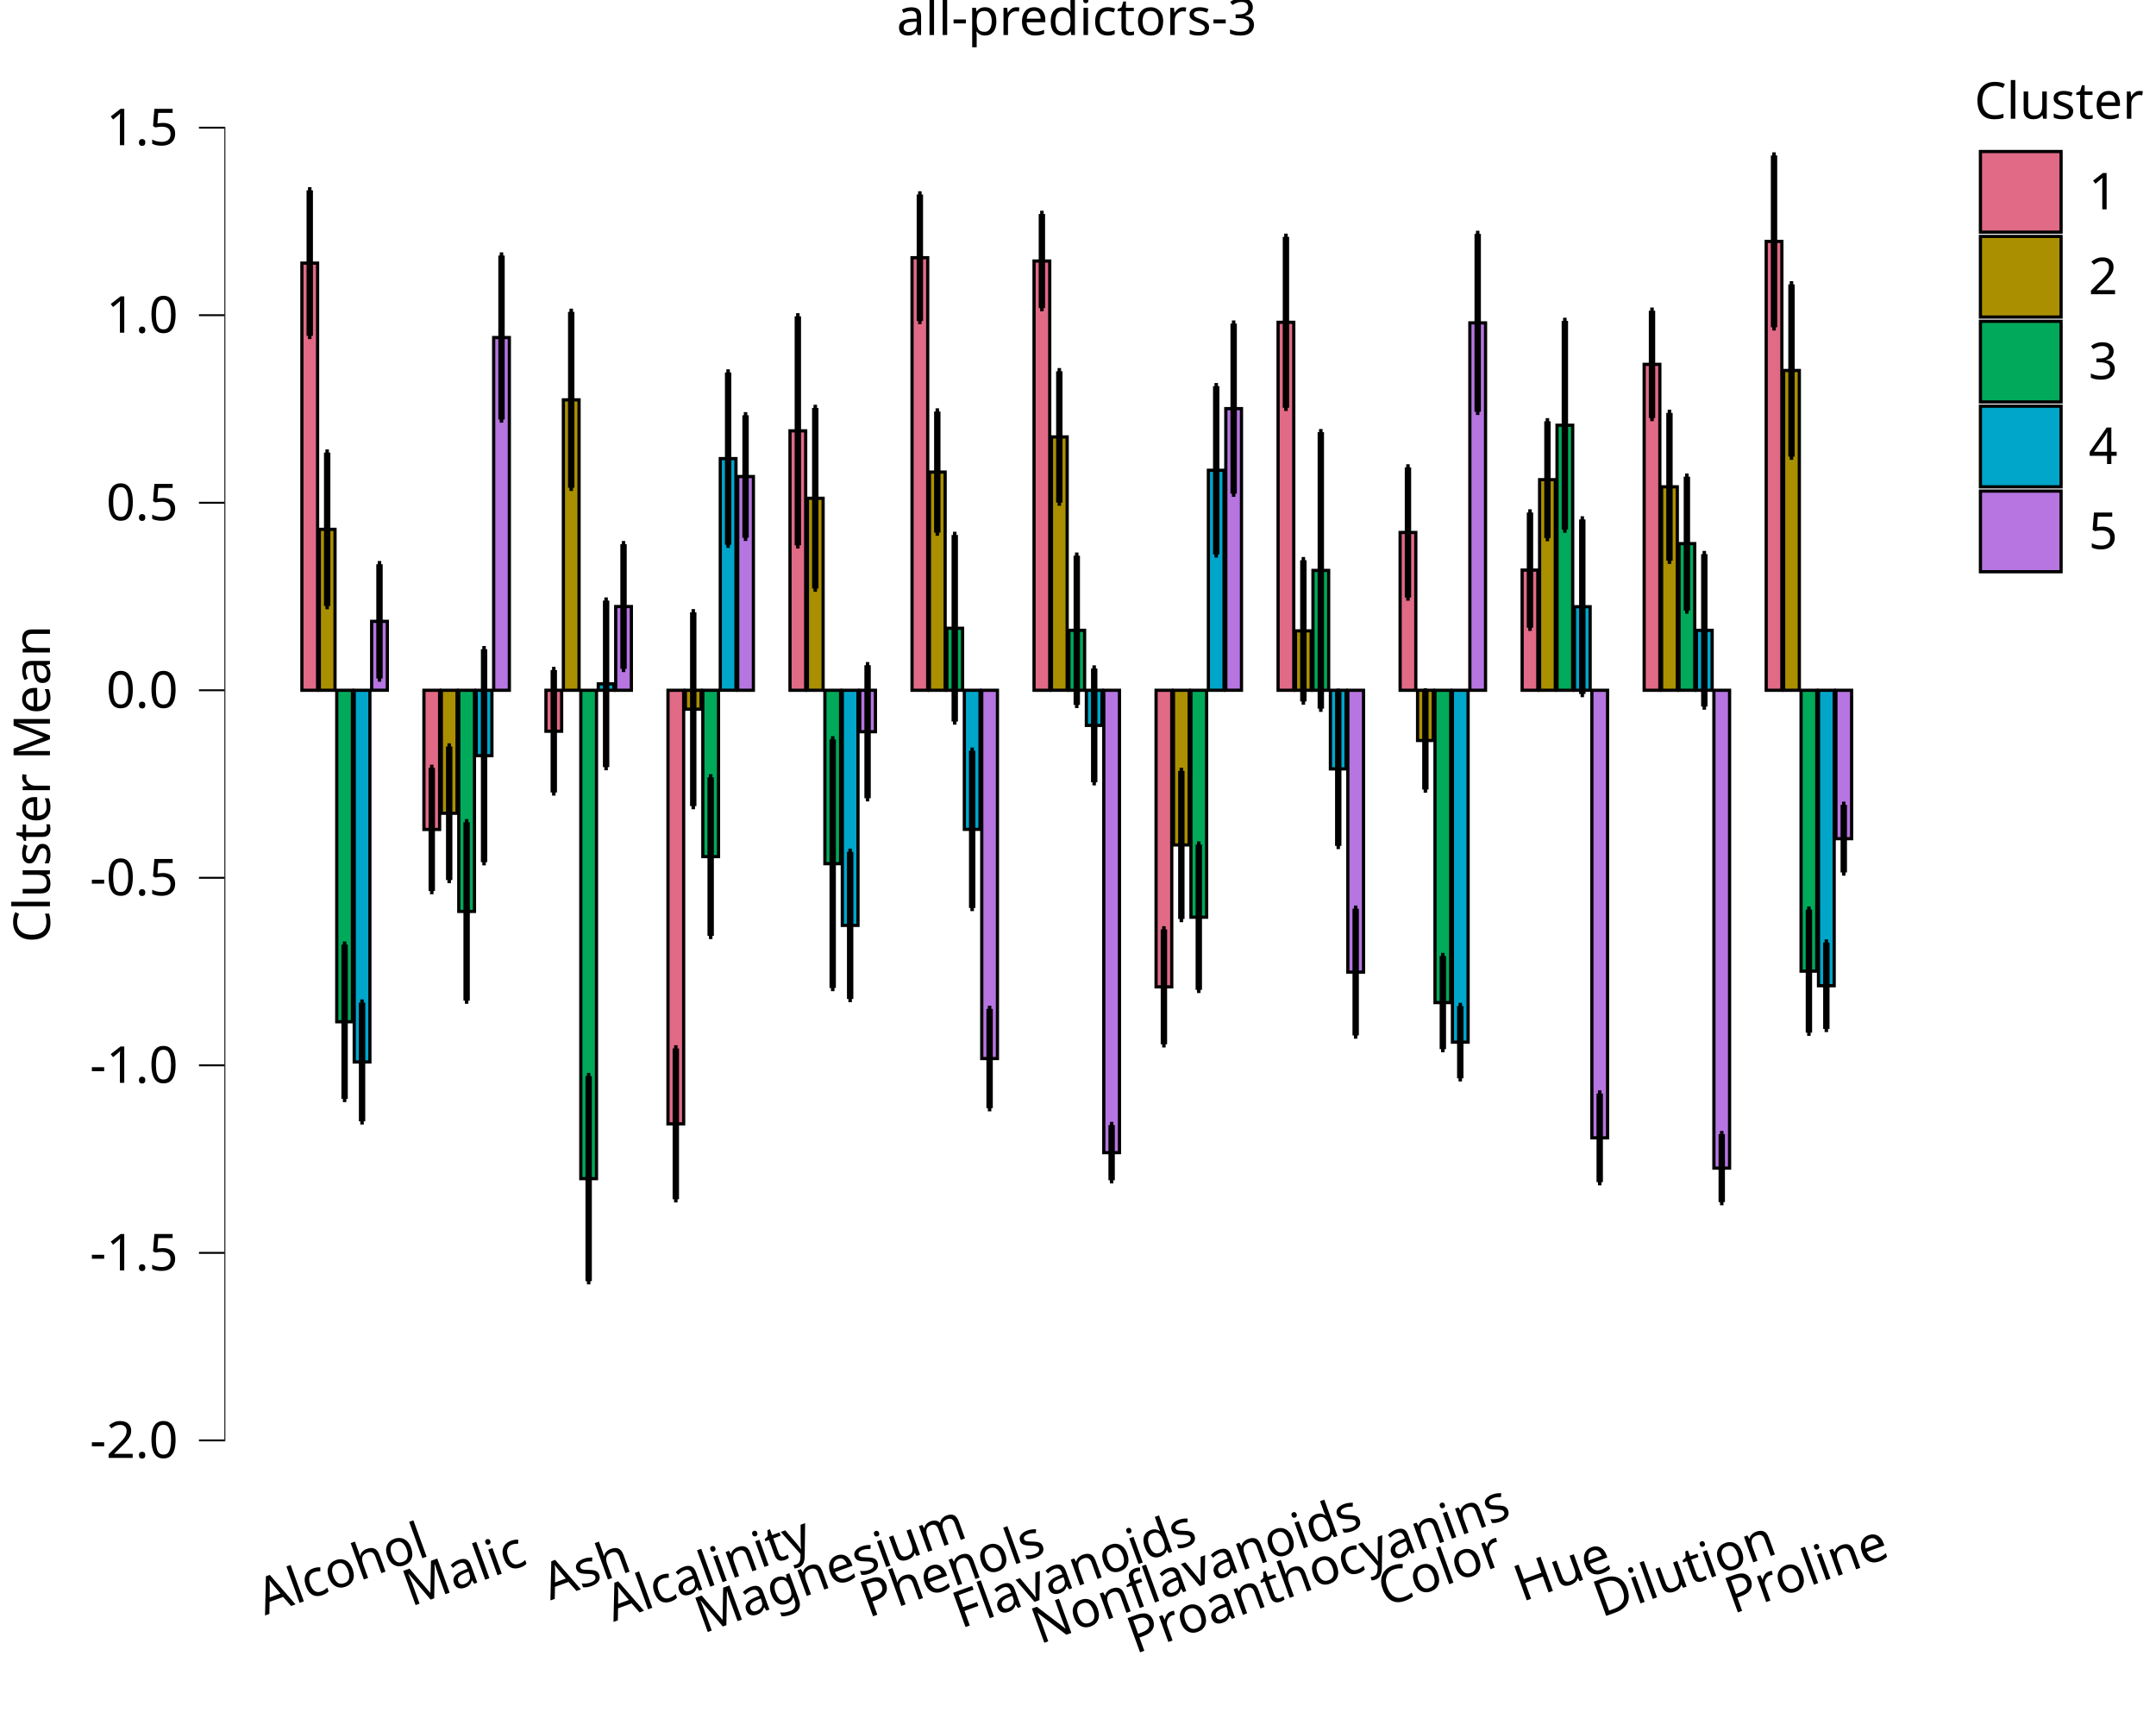
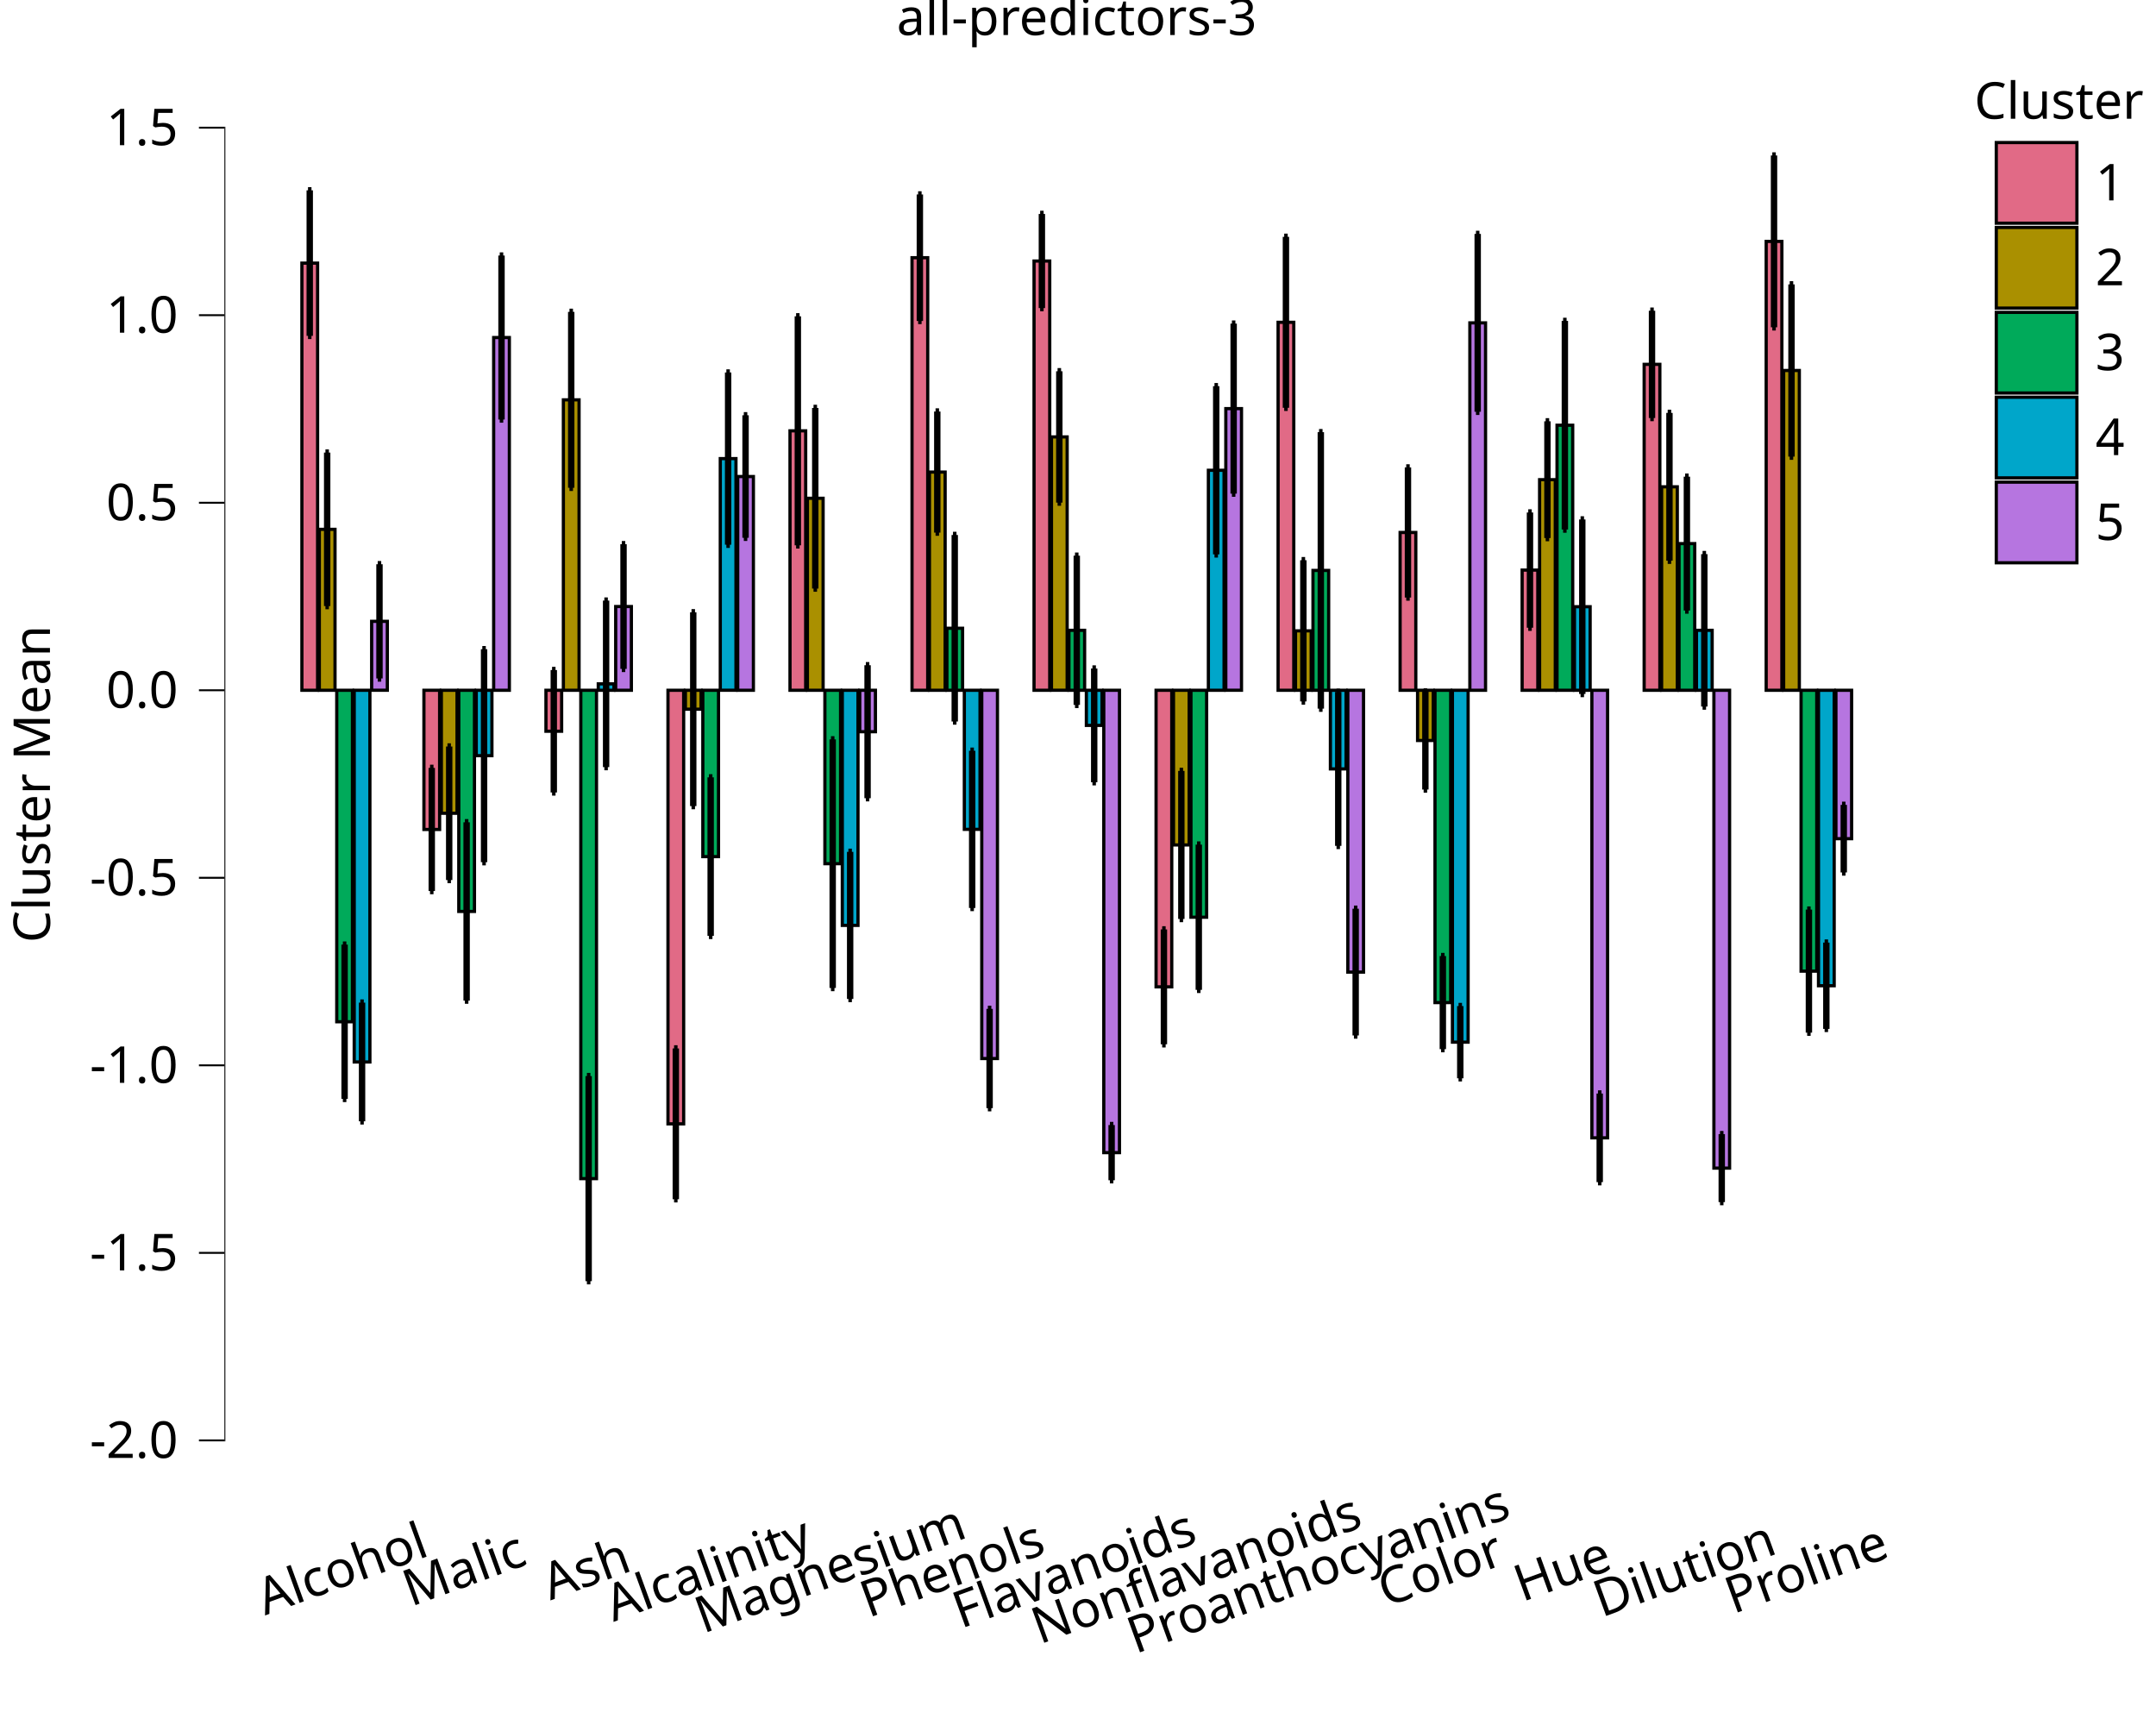
<svg xmlns="http://www.w3.org/2000/svg" class="svglite" data-engine-version="2.0" width="720.00pt" height="576.00pt" viewBox="0 0 720.00 576.00">
  <defs>
    <style type="text/css">
    .svglite line, .svglite polyline, .svglite polygon, .svglite path, .svglite rect, .svglite circle {
      fill: none;
      stroke: #000000;
      stroke-linecap: round;
      stroke-linejoin: round;
      stroke-miterlimit: 10.00;
    }
  </style>
  </defs>
  <rect width="100%" height="100%" style="stroke: none; fill: #FFFFFF;" />
  <defs>
    <clipPath id="cpMC4wMHw3MjAuMDB8MC4wMHw1NzYuMDA=">
      <rect x="0.00" y="0.00" width="720.00" height="576.00" />
    </clipPath>
  </defs>
  <g clip-path="url(#cpMC4wMHw3MjAuMDB8MC4wMHw1NzYuMDA=)">
-     <rect x="-0" y="0.00" width="720.00" height="576.00" style="stroke-width: 10.67; stroke: none;" />
+     <rect x="0.00" y="0.00" width="720.00" height="576.00" style="stroke-width: 10.67; stroke: none;" />
  </g>
  <defs>
    <clipPath id="cpNzQuOTR8NjQ0LjIzfDIwLjcxfDUwMi44OQ==">
      <rect x="74.94" y="20.71" width="569.28" height="482.18" />
    </clipPath>
  </defs>
  <g clip-path="url(#cpNzQuOTR8NjQ0LjIzfDIwLjcxfDUwMi44OQ==)">
    <rect x="74.94" y="20.71" width="569.28" height="482.18" style="stroke-width: 10.67; stroke: none;" />
    <rect x="100.82" y="87.86" width="5.24" height="142.63" style="stroke-width: 1.07; stroke-linecap: butt; stroke-linejoin: miter; fill: #E16A86;" />
    <rect x="106.64" y="176.75" width="5.24" height="53.74" style="stroke-width: 1.07; stroke-linecap: butt; stroke-linejoin: miter; fill: #AA9000;" />
    <rect x="112.46" y="230.49" width="5.24" height="110.69" style="stroke-width: 1.07; stroke-linecap: butt; stroke-linejoin: miter; fill: #00AA5A;" />
    <rect x="118.29" y="230.49" width="5.24" height="124.12" style="stroke-width: 1.07; stroke-linecap: butt; stroke-linejoin: miter; fill: #00A6CA;" />
    <rect x="124.11" y="207.47" width="5.24" height="23.01" style="stroke-width: 1.07; stroke-linecap: butt; stroke-linejoin: miter; fill: #B675E0;" />
    <rect x="141.57" y="230.49" width="5.24" height="46.48" style="stroke-width: 1.07; stroke-linecap: butt; stroke-linejoin: miter; fill: #E16A86;" />
    <rect x="147.39" y="230.49" width="5.24" height="41.07" style="stroke-width: 1.07; stroke-linecap: butt; stroke-linejoin: miter; fill: #AA9000;" />
    <rect x="153.21" y="230.49" width="5.24" height="73.85" style="stroke-width: 1.07; stroke-linecap: butt; stroke-linejoin: miter; fill: #00AA5A;" />
    <rect x="159.04" y="230.49" width="5.24" height="21.84" style="stroke-width: 1.07; stroke-linecap: butt; stroke-linejoin: miter; fill: #00A6CA;" />
    <rect x="164.86" y="112.71" width="5.24" height="117.78" style="stroke-width: 1.07; stroke-linecap: butt; stroke-linejoin: miter; fill: #B675E0;" />
    <rect x="182.32" y="230.49" width="5.24" height="13.68" style="stroke-width: 1.07; stroke-linecap: butt; stroke-linejoin: miter; fill: #E16A86;" />
    <rect x="188.14" y="133.51" width="5.24" height="96.98" style="stroke-width: 1.07; stroke-linecap: butt; stroke-linejoin: miter; fill: #AA9000;" />
    <rect x="193.96" y="230.49" width="5.24" height="163.07" style="stroke-width: 1.07; stroke-linecap: butt; stroke-linejoin: miter; fill: #00AA5A;" />
    <rect x="199.79" y="228.35" width="5.24" height="2.14" style="stroke-width: 1.07; stroke-linecap: butt; stroke-linejoin: miter; fill: #00A6CA;" />
    <rect x="205.61" y="202.53" width="5.24" height="27.96" style="stroke-width: 1.07; stroke-linecap: butt; stroke-linejoin: miter; fill: #B675E0;" />
    <rect x="223.07" y="230.49" width="5.24" height="144.78" style="stroke-width: 1.07; stroke-linecap: butt; stroke-linejoin: miter; fill: #E16A86;" />
    <rect x="228.89" y="230.49" width="5.24" height="6.32" style="stroke-width: 1.07; stroke-linecap: butt; stroke-linejoin: miter; fill: #AA9000;" />
    <rect x="234.71" y="230.49" width="5.24" height="55.55" style="stroke-width: 1.07; stroke-linecap: butt; stroke-linejoin: miter; fill: #00AA5A;" />
    <rect x="240.54" y="153.13" width="5.24" height="77.35" style="stroke-width: 1.07; stroke-linecap: butt; stroke-linejoin: miter; fill: #00A6CA;" />
    <rect x="246.36" y="159.12" width="5.24" height="71.37" style="stroke-width: 1.07; stroke-linecap: butt; stroke-linejoin: miter; fill: #B675E0;" />
    <rect x="263.82" y="143.86" width="5.24" height="86.63" style="stroke-width: 1.07; stroke-linecap: butt; stroke-linejoin: miter; fill: #E16A86;" />
    <rect x="269.64" y="166.38" width="5.24" height="64.11" style="stroke-width: 1.07; stroke-linecap: butt; stroke-linejoin: miter; fill: #AA9000;" />
    <rect x="275.47" y="230.49" width="5.24" height="57.91" style="stroke-width: 1.07; stroke-linecap: butt; stroke-linejoin: miter; fill: #00AA5A;" />
    <rect x="281.29" y="230.49" width="5.24" height="78.51" style="stroke-width: 1.07; stroke-linecap: butt; stroke-linejoin: miter; fill: #00A6CA;" />
    <rect x="287.11" y="230.49" width="5.24" height="13.84" style="stroke-width: 1.07; stroke-linecap: butt; stroke-linejoin: miter; fill: #B675E0;" />
    <rect x="304.57" y="86.05" width="5.24" height="144.44" style="stroke-width: 1.07; stroke-linecap: butt; stroke-linejoin: miter; fill: #E16A86;" />
    <rect x="310.39" y="157.63" width="5.24" height="72.86" style="stroke-width: 1.07; stroke-linecap: butt; stroke-linejoin: miter; fill: #AA9000;" />
    <rect x="316.22" y="209.78" width="5.24" height="20.71" style="stroke-width: 1.07; stroke-linecap: butt; stroke-linejoin: miter; fill: #00AA5A;" />
    <rect x="322.04" y="230.49" width="5.24" height="46.44" style="stroke-width: 1.07; stroke-linecap: butt; stroke-linejoin: miter; fill: #00A6CA;" />
    <rect x="327.86" y="230.49" width="5.24" height="122.97" style="stroke-width: 1.07; stroke-linecap: butt; stroke-linejoin: miter; fill: #B675E0;" />
    <rect x="345.32" y="87.16" width="5.24" height="143.33" style="stroke-width: 1.07; stroke-linecap: butt; stroke-linejoin: miter; fill: #E16A86;" />
    <rect x="351.14" y="145.89" width="5.24" height="84.59" style="stroke-width: 1.07; stroke-linecap: butt; stroke-linejoin: miter; fill: #AA9000;" />
    <rect x="356.97" y="210.47" width="5.24" height="20.02" style="stroke-width: 1.07; stroke-linecap: butt; stroke-linejoin: miter; fill: #00AA5A;" />
    <rect x="362.79" y="230.49" width="5.24" height="11.73" style="stroke-width: 1.07; stroke-linecap: butt; stroke-linejoin: miter; fill: #00A6CA;" />
    <rect x="368.61" y="230.49" width="5.24" height="154.39" style="stroke-width: 1.07; stroke-linecap: butt; stroke-linejoin: miter; fill: #B675E0;" />
    <rect x="386.07" y="230.49" width="5.24" height="99.03" style="stroke-width: 1.07; stroke-linecap: butt; stroke-linejoin: miter; fill: #E16A86;" />
    <rect x="391.89" y="230.49" width="5.24" height="51.65" style="stroke-width: 1.07; stroke-linecap: butt; stroke-linejoin: miter; fill: #AA9000;" />
    <rect x="397.72" y="230.49" width="5.24" height="75.78" style="stroke-width: 1.07; stroke-linecap: butt; stroke-linejoin: miter; fill: #00AA5A;" />
    <rect x="403.54" y="157.03" width="5.24" height="73.46" style="stroke-width: 1.07; stroke-linecap: butt; stroke-linejoin: miter; fill: #00A6CA;" />
    <rect x="409.36" y="136.44" width="5.24" height="94.04" style="stroke-width: 1.07; stroke-linecap: butt; stroke-linejoin: miter; fill: #B675E0;" />
    <rect x="426.82" y="107.62" width="5.24" height="122.87" style="stroke-width: 1.07; stroke-linecap: butt; stroke-linejoin: miter; fill: #E16A86;" />
    <rect x="432.64" y="210.65" width="5.24" height="19.84" style="stroke-width: 1.07; stroke-linecap: butt; stroke-linejoin: miter; fill: #AA9000;" />
    <rect x="438.47" y="190.47" width="5.24" height="40.02" style="stroke-width: 1.07; stroke-linecap: butt; stroke-linejoin: miter; fill: #00AA5A;" />
    <rect x="444.29" y="230.49" width="5.24" height="26.26" style="stroke-width: 1.07; stroke-linecap: butt; stroke-linejoin: miter; fill: #00A6CA;" />
    <rect x="450.11" y="230.49" width="5.24" height="94.11" style="stroke-width: 1.07; stroke-linecap: butt; stroke-linejoin: miter; fill: #B675E0;" />
    <rect x="467.57" y="177.80" width="5.24" height="52.69" style="stroke-width: 1.07; stroke-linecap: butt; stroke-linejoin: miter; fill: #E16A86;" />
    <rect x="473.40" y="230.49" width="5.24" height="16.77" style="stroke-width: 1.07; stroke-linecap: butt; stroke-linejoin: miter; fill: #AA9000;" />
    <rect x="479.22" y="230.49" width="5.24" height="104.29" style="stroke-width: 1.07; stroke-linecap: butt; stroke-linejoin: miter; fill: #00AA5A;" />
    <rect x="485.04" y="230.49" width="5.24" height="117.50" style="stroke-width: 1.07; stroke-linecap: butt; stroke-linejoin: miter; fill: #00A6CA;" />
    <rect x="490.86" y="107.81" width="5.24" height="122.68" style="stroke-width: 1.07; stroke-linecap: butt; stroke-linejoin: miter; fill: #B675E0;" />
    <rect x="508.32" y="190.36" width="5.24" height="40.13" style="stroke-width: 1.07; stroke-linecap: butt; stroke-linejoin: miter; fill: #E16A86;" />
    <rect x="514.15" y="160.17" width="5.24" height="70.32" style="stroke-width: 1.07; stroke-linecap: butt; stroke-linejoin: miter; fill: #AA9000;" />
    <rect x="519.97" y="141.99" width="5.24" height="88.50" style="stroke-width: 1.07; stroke-linecap: butt; stroke-linejoin: miter; fill: #00AA5A;" />
    <rect x="525.79" y="202.59" width="5.24" height="27.90" style="stroke-width: 1.07; stroke-linecap: butt; stroke-linejoin: miter; fill: #00A6CA;" />
    <rect x="531.61" y="230.49" width="5.24" height="149.45" style="stroke-width: 1.07; stroke-linecap: butt; stroke-linejoin: miter; fill: #B675E0;" />
    <rect x="549.07" y="121.66" width="5.24" height="108.83" style="stroke-width: 1.07; stroke-linecap: butt; stroke-linejoin: miter; fill: #E16A86;" />
    <rect x="554.90" y="162.55" width="5.24" height="67.94" style="stroke-width: 1.07; stroke-linecap: butt; stroke-linejoin: miter; fill: #AA9000;" />
    <rect x="560.72" y="181.52" width="5.24" height="48.97" style="stroke-width: 1.07; stroke-linecap: butt; stroke-linejoin: miter; fill: #00AA5A;" />
    <rect x="566.54" y="210.47" width="5.24" height="20.02" style="stroke-width: 1.07; stroke-linecap: butt; stroke-linejoin: miter; fill: #00A6CA;" />
    <rect x="572.36" y="230.49" width="5.24" height="159.56" style="stroke-width: 1.07; stroke-linecap: butt; stroke-linejoin: miter; fill: #B675E0;" />
    <rect x="589.82" y="80.61" width="5.24" height="149.88" style="stroke-width: 1.07; stroke-linecap: butt; stroke-linejoin: miter; fill: #E16A86;" />
    <rect x="595.65" y="123.71" width="5.24" height="106.78" style="stroke-width: 1.07; stroke-linecap: butt; stroke-linejoin: miter; fill: #AA9000;" />
    <rect x="601.47" y="230.49" width="5.24" height="93.79" style="stroke-width: 1.07; stroke-linecap: butt; stroke-linejoin: miter; fill: #00AA5A;" />
    <rect x="607.29" y="230.49" width="5.24" height="98.66" style="stroke-width: 1.07; stroke-linecap: butt; stroke-linejoin: miter; fill: #00A6CA;" />
    <rect x="613.11" y="230.49" width="5.24" height="49.56" style="stroke-width: 1.07; stroke-linecap: butt; stroke-linejoin: miter; fill: #B675E0;" />
    <polyline points="102.86,63.56 104.02,63.56 " style="stroke-width: 2.13; stroke-linecap: butt;" />
    <polyline points="103.44,63.56 103.44,112.15 " style="stroke-width: 2.13; stroke-linecap: butt;" />
    <polyline points="102.86,112.15 104.02,112.15 " style="stroke-width: 2.13; stroke-linecap: butt;" />
    <polyline points="108.68,151.13 109.84,151.13 " style="stroke-width: 2.13; stroke-linecap: butt;" />
    <polyline points="109.26,151.13 109.26,202.37 " style="stroke-width: 2.13; stroke-linecap: butt;" />
    <polyline points="108.68,202.37 109.84,202.37 " style="stroke-width: 2.13; stroke-linecap: butt;" />
    <polyline points="114.50,315.42 115.67,315.42 " style="stroke-width: 2.13; stroke-linecap: butt;" />
    <polyline points="115.08,315.42 115.08,366.94 " style="stroke-width: 2.13; stroke-linecap: butt;" />
    <polyline points="114.50,366.94 115.67,366.94 " style="stroke-width: 2.13; stroke-linecap: butt;" />
    <polyline points="120.32,334.79 121.49,334.79 " style="stroke-width: 2.13; stroke-linecap: butt;" />
    <polyline points="120.91,334.79 120.91,374.42 " style="stroke-width: 2.13; stroke-linecap: butt;" />
    <polyline points="120.32,374.42 121.49,374.42 " style="stroke-width: 2.13; stroke-linecap: butt;" />
    <polyline points="126.14,188.40 127.31,188.40 " style="stroke-width: 2.13; stroke-linecap: butt;" />
    <polyline points="126.73,188.40 126.73,226.55 " style="stroke-width: 2.13; stroke-linecap: butt;" />
    <polyline points="126.14,226.55 127.31,226.55 " style="stroke-width: 2.13; stroke-linecap: butt;" />
    <polyline points="143.61,256.41 144.77,256.41 " style="stroke-width: 2.13; stroke-linecap: butt;" />
    <polyline points="144.19,256.41 144.19,297.53 " style="stroke-width: 2.13; stroke-linecap: butt;" />
    <polyline points="143.61,297.53 144.77,297.53 " style="stroke-width: 2.13; stroke-linecap: butt;" />
    <polyline points="149.43,249.27 150.59,249.27 " style="stroke-width: 2.13; stroke-linecap: butt;" />
    <polyline points="150.01,249.27 150.01,293.85 " style="stroke-width: 2.13; stroke-linecap: butt;" />
    <polyline points="149.43,293.85 150.59,293.85 " style="stroke-width: 2.13; stroke-linecap: butt;" />
    <polyline points="155.25,274.57 156.42,274.57 " style="stroke-width: 2.13; stroke-linecap: butt;" />
    <polyline points="155.83,274.57 155.83,334.11 " style="stroke-width: 2.13; stroke-linecap: butt;" />
    <polyline points="155.25,334.11 156.42,334.11 " style="stroke-width: 2.13; stroke-linecap: butt;" />
    <polyline points="161.07,216.78 162.24,216.78 " style="stroke-width: 2.13; stroke-linecap: butt;" />
    <polyline points="161.66,216.78 161.66,287.89 " style="stroke-width: 2.13; stroke-linecap: butt;" />
    <polyline points="161.07,287.89 162.24,287.89 " style="stroke-width: 2.13; stroke-linecap: butt;" />
    <polyline points="166.89,85.33 168.06,85.33 " style="stroke-width: 2.13; stroke-linecap: butt;" />
    <polyline points="167.48,85.33 167.48,140.08 " style="stroke-width: 2.13; stroke-linecap: butt;" />
    <polyline points="166.89,140.08 168.06,140.08 " style="stroke-width: 2.13; stroke-linecap: butt;" />
    <polyline points="184.36,223.73 185.52,223.73 " style="stroke-width: 2.13; stroke-linecap: butt;" />
    <polyline points="184.94,223.73 184.94,264.61 " style="stroke-width: 2.13; stroke-linecap: butt;" />
    <polyline points="184.36,264.61 185.52,264.61 " style="stroke-width: 2.13; stroke-linecap: butt;" />
    <polyline points="190.18,104.14 191.35,104.14 " style="stroke-width: 2.13; stroke-linecap: butt;" />
    <polyline points="190.76,104.14 190.76,162.88 " style="stroke-width: 2.13; stroke-linecap: butt;" />
    <polyline points="190.18,162.88 191.35,162.88 " style="stroke-width: 2.13; stroke-linecap: butt;" />
    <polyline points="196.00,359.32 197.17,359.32 " style="stroke-width: 2.13; stroke-linecap: butt;" />
    <polyline points="196.58,359.32 196.58,427.80 " style="stroke-width: 2.13; stroke-linecap: butt;" />
    <polyline points="196.00,427.80 197.17,427.80 " style="stroke-width: 2.13; stroke-linecap: butt;" />
    <polyline points="201.82,200.55 202.99,200.55 " style="stroke-width: 2.13; stroke-linecap: butt;" />
    <polyline points="202.41,200.55 202.41,256.14 " style="stroke-width: 2.13; stroke-linecap: butt;" />
    <polyline points="201.82,256.14 202.99,256.14 " style="stroke-width: 2.13; stroke-linecap: butt;" />
    <polyline points="207.65,181.71 208.81,181.71 " style="stroke-width: 2.13; stroke-linecap: butt;" />
    <polyline points="208.23,181.71 208.23,223.35 " style="stroke-width: 2.13; stroke-linecap: butt;" />
    <polyline points="207.65,223.35 208.81,223.35 " style="stroke-width: 2.13; stroke-linecap: butt;" />
    <polyline points="225.11,350.09 226.27,350.09 " style="stroke-width: 2.13; stroke-linecap: butt;" />
    <polyline points="225.69,350.09 225.69,400.44 " style="stroke-width: 2.13; stroke-linecap: butt;" />
    <polyline points="225.11,400.44 226.27,400.44 " style="stroke-width: 2.13; stroke-linecap: butt;" />
    <polyline points="230.93,204.46 232.10,204.46 " style="stroke-width: 2.13; stroke-linecap: butt;" />
    <polyline points="231.51,204.46 231.51,269.16 " style="stroke-width: 2.13; stroke-linecap: butt;" />
    <polyline points="230.93,269.16 232.10,269.16 " style="stroke-width: 2.13; stroke-linecap: butt;" />
    <polyline points="236.75,259.57 237.92,259.57 " style="stroke-width: 2.13; stroke-linecap: butt;" />
    <polyline points="237.33,259.57 237.33,312.50 " style="stroke-width: 2.13; stroke-linecap: butt;" />
    <polyline points="236.75,312.50 237.92,312.50 " style="stroke-width: 2.13; stroke-linecap: butt;" />
    <polyline points="242.57,124.38 243.74,124.38 " style="stroke-width: 2.13; stroke-linecap: butt;" />
    <polyline points="243.16,124.38 243.16,181.89 " style="stroke-width: 2.13; stroke-linecap: butt;" />
    <polyline points="242.57,181.89 243.74,181.89 " style="stroke-width: 2.13; stroke-linecap: butt;" />
    <polyline points="248.40,138.67 249.56,138.67 " style="stroke-width: 2.13; stroke-linecap: butt;" />
    <polyline points="248.98,138.67 248.98,179.57 " style="stroke-width: 2.13; stroke-linecap: butt;" />
    <polyline points="248.40,179.57 249.56,179.57 " style="stroke-width: 2.13; stroke-linecap: butt;" />
    <polyline points="265.86,105.62 267.02,105.62 " style="stroke-width: 2.13; stroke-linecap: butt;" />
    <polyline points="266.44,105.62 266.44,182.10 " style="stroke-width: 2.13; stroke-linecap: butt;" />
    <polyline points="265.86,182.10 267.02,182.10 " style="stroke-width: 2.13; stroke-linecap: butt;" />
    <polyline points="271.68,136.22 272.85,136.22 " style="stroke-width: 2.13; stroke-linecap: butt;" />
    <polyline points="272.26,136.22 272.26,196.53 " style="stroke-width: 2.13; stroke-linecap: butt;" />
    <polyline points="271.68,196.53 272.85,196.53 " style="stroke-width: 2.13; stroke-linecap: butt;" />
    <polyline points="277.50,246.89 278.67,246.89 " style="stroke-width: 2.13; stroke-linecap: butt;" />
    <polyline points="278.08,246.89 278.08,329.90 " style="stroke-width: 2.13; stroke-linecap: butt;" />
    <polyline points="277.50,329.90 278.67,329.90 " style="stroke-width: 2.13; stroke-linecap: butt;" />
    <polyline points="283.32,284.44 284.49,284.44 " style="stroke-width: 2.13; stroke-linecap: butt;" />
    <polyline points="283.91,284.44 283.91,333.57 " style="stroke-width: 2.13; stroke-linecap: butt;" />
    <polyline points="283.32,333.57 284.49,333.57 " style="stroke-width: 2.13; stroke-linecap: butt;" />
    <polyline points="289.15,222.13 290.31,222.13 " style="stroke-width: 2.13; stroke-linecap: butt;" />
    <polyline points="289.73,222.13 289.73,266.53 " style="stroke-width: 2.13; stroke-linecap: butt;" />
    <polyline points="289.15,266.53 290.31,266.53 " style="stroke-width: 2.13; stroke-linecap: butt;" />
    <polyline points="306.61,64.93 307.77,64.93 " style="stroke-width: 2.13; stroke-linecap: butt;" />
    <polyline points="307.19,64.93 307.19,107.17 " style="stroke-width: 2.13; stroke-linecap: butt;" />
    <polyline points="306.61,107.17 307.77,107.17 " style="stroke-width: 2.13; stroke-linecap: butt;" />
    <polyline points="312.43,137.41 313.60,137.41 " style="stroke-width: 2.13; stroke-linecap: butt;" />
    <polyline points="313.01,137.41 313.01,177.84 " style="stroke-width: 2.13; stroke-linecap: butt;" />
    <polyline points="312.43,177.84 313.60,177.84 " style="stroke-width: 2.13; stroke-linecap: butt;" />
    <polyline points="318.25,178.63 319.42,178.63 " style="stroke-width: 2.13; stroke-linecap: butt;" />
    <polyline points="318.84,178.63 318.84,240.92 " style="stroke-width: 2.13; stroke-linecap: butt;" />
    <polyline points="318.25,240.92 319.42,240.92 " style="stroke-width: 2.13; stroke-linecap: butt;" />
    <polyline points="324.07,250.69 325.24,250.69 " style="stroke-width: 2.13; stroke-linecap: butt;" />
    <polyline points="324.66,250.69 324.66,303.18 " style="stroke-width: 2.13; stroke-linecap: butt;" />
    <polyline points="324.07,303.18 325.24,303.18 " style="stroke-width: 2.13; stroke-linecap: butt;" />
    <polyline points="329.90,336.88 331.06,336.88 " style="stroke-width: 2.13; stroke-linecap: butt;" />
    <polyline points="330.48,336.88 330.48,370.03 " style="stroke-width: 2.13; stroke-linecap: butt;" />
    <polyline points="329.90,370.03 331.06,370.03 " style="stroke-width: 2.13; stroke-linecap: butt;" />
    <polyline points="347.36,71.44 348.52,71.44 " style="stroke-width: 2.13; stroke-linecap: butt;" />
    <polyline points="347.94,71.44 347.94,102.87 " style="stroke-width: 2.13; stroke-linecap: butt;" />
    <polyline points="347.36,102.87 348.52,102.87 " style="stroke-width: 2.13; stroke-linecap: butt;" />
    <polyline points="353.18,123.97 354.35,123.97 " style="stroke-width: 2.13; stroke-linecap: butt;" />
    <polyline points="353.76,123.97 353.76,167.82 " style="stroke-width: 2.13; stroke-linecap: butt;" />
    <polyline points="353.18,167.82 354.35,167.82 " style="stroke-width: 2.13; stroke-linecap: butt;" />
    <polyline points="359.00,185.55 360.17,185.55 " style="stroke-width: 2.13; stroke-linecap: butt;" />
    <polyline points="359.59,185.55 359.59,235.38 " style="stroke-width: 2.13; stroke-linecap: butt;" />
    <polyline points="359.00,235.38 360.17,235.38 " style="stroke-width: 2.13; stroke-linecap: butt;" />
    <polyline points="364.82,223.23 365.99,223.23 " style="stroke-width: 2.13; stroke-linecap: butt;" />
    <polyline points="365.41,223.23 365.41,261.19 " style="stroke-width: 2.13; stroke-linecap: butt;" />
    <polyline points="364.82,261.19 365.99,261.19 " style="stroke-width: 2.13; stroke-linecap: butt;" />
    <polyline points="370.65,375.67 371.81,375.67 " style="stroke-width: 2.13; stroke-linecap: butt;" />
    <polyline points="371.23,375.67 371.23,394.09 " style="stroke-width: 2.13; stroke-linecap: butt;" />
    <polyline points="370.65,394.09 371.81,394.09 " style="stroke-width: 2.13; stroke-linecap: butt;" />
    <polyline points="388.11,310.34 389.27,310.34 " style="stroke-width: 2.13; stroke-linecap: butt;" />
    <polyline points="388.69,310.34 388.69,348.70 " style="stroke-width: 2.13; stroke-linecap: butt;" />
    <polyline points="388.11,348.70 389.27,348.70 " style="stroke-width: 2.13; stroke-linecap: butt;" />
    <polyline points="393.93,257.42 395.10,257.42 " style="stroke-width: 2.13; stroke-linecap: butt;" />
    <polyline points="394.51,257.42 394.51,306.86 " style="stroke-width: 2.13; stroke-linecap: butt;" />
    <polyline points="393.93,306.86 395.10,306.86 " style="stroke-width: 2.13; stroke-linecap: butt;" />
    <polyline points="399.75,282.02 400.92,282.02 " style="stroke-width: 2.13; stroke-linecap: butt;" />
    <polyline points="400.34,282.02 400.34,330.52 " style="stroke-width: 2.13; stroke-linecap: butt;" />
    <polyline points="399.75,330.52 400.92,330.52 " style="stroke-width: 2.13; stroke-linecap: butt;" />
    <polyline points="405.58,128.95 406.74,128.95 " style="stroke-width: 2.13; stroke-linecap: butt;" />
    <polyline points="406.16,128.95 406.16,185.11 " style="stroke-width: 2.13; stroke-linecap: butt;" />
    <polyline points="405.58,185.11 406.74,185.11 " style="stroke-width: 2.13; stroke-linecap: butt;" />
    <polyline points="411.40,108.06 412.56,108.06 " style="stroke-width: 2.13; stroke-linecap: butt;" />
    <polyline points="411.98,108.06 411.98,164.83 " style="stroke-width: 2.13; stroke-linecap: butt;" />
    <polyline points="411.40,164.83 412.56,164.83 " style="stroke-width: 2.13; stroke-linecap: butt;" />
    <polyline points="428.86,79.08 430.03,79.08 " style="stroke-width: 2.13; stroke-linecap: butt;" />
    <polyline points="429.44,79.08 429.44,136.16 " style="stroke-width: 2.13; stroke-linecap: butt;" />
    <polyline points="428.86,136.16 430.03,136.16 " style="stroke-width: 2.13; stroke-linecap: butt;" />
    <polyline points="434.68,187.06 435.85,187.06 " style="stroke-width: 2.13; stroke-linecap: butt;" />
    <polyline points="435.26,187.06 435.26,234.23 " style="stroke-width: 2.13; stroke-linecap: butt;" />
    <polyline points="434.68,234.23 435.85,234.23 " style="stroke-width: 2.13; stroke-linecap: butt;" />
    <polyline points="440.50,144.31 441.67,144.31 " style="stroke-width: 2.13; stroke-linecap: butt;" />
    <polyline points="441.09,144.31 441.09,236.63 " style="stroke-width: 2.13; stroke-linecap: butt;" />
    <polyline points="440.50,236.63 441.67,236.63 " style="stroke-width: 2.13; stroke-linecap: butt;" />
    <polyline points="446.33,231.03 447.49,231.03 " style="stroke-width: 2.13; stroke-linecap: butt;" />
    <polyline points="446.91,231.03 446.91,282.46 " style="stroke-width: 2.13; stroke-linecap: butt;" />
    <polyline points="446.33,282.46 447.49,282.46 " style="stroke-width: 2.13; stroke-linecap: butt;" />
    <polyline points="452.15,303.44 453.31,303.44 " style="stroke-width: 2.13; stroke-linecap: butt;" />
    <polyline points="452.73,303.44 452.73,345.76 " style="stroke-width: 2.13; stroke-linecap: butt;" />
    <polyline points="452.15,345.76 453.31,345.76 " style="stroke-width: 2.13; stroke-linecap: butt;" />
    <polyline points="469.61,156.08 470.78,156.08 " style="stroke-width: 2.13; stroke-linecap: butt;" />
    <polyline points="470.19,156.08 470.19,199.52 " style="stroke-width: 2.13; stroke-linecap: butt;" />
    <polyline points="469.61,199.52 470.78,199.52 " style="stroke-width: 2.13; stroke-linecap: butt;" />
    <polyline points="475.43,230.89 476.60,230.89 " style="stroke-width: 2.13; stroke-linecap: butt;" />
    <polyline points="476.01,230.89 476.01,263.63 " style="stroke-width: 2.13; stroke-linecap: butt;" />
    <polyline points="475.43,263.63 476.60,263.63 " style="stroke-width: 2.13; stroke-linecap: butt;" />
    <polyline points="481.25,319.24 482.42,319.24 " style="stroke-width: 2.13; stroke-linecap: butt;" />
    <polyline points="481.84,319.24 481.84,350.32 " style="stroke-width: 2.13; stroke-linecap: butt;" />
    <polyline points="481.25,350.32 482.42,350.32 " style="stroke-width: 2.13; stroke-linecap: butt;" />
    <polyline points="487.08,335.94 488.24,335.94 " style="stroke-width: 2.13; stroke-linecap: butt;" />
    <polyline points="487.66,335.94 487.66,360.05 " style="stroke-width: 2.13; stroke-linecap: butt;" />
    <polyline points="487.08,360.05 488.24,360.05 " style="stroke-width: 2.13; stroke-linecap: butt;" />
    <polyline points="492.90,78.11 494.06,78.11 " style="stroke-width: 2.13; stroke-linecap: butt;" />
    <polyline points="493.48,78.11 493.48,137.50 " style="stroke-width: 2.13; stroke-linecap: butt;" />
    <polyline points="492.90,137.50 494.06,137.50 " style="stroke-width: 2.13; stroke-linecap: butt;" />
    <polyline points="510.36,171.12 511.53,171.12 " style="stroke-width: 2.13; stroke-linecap: butt;" />
    <polyline points="510.94,171.12 510.94,209.60 " style="stroke-width: 2.13; stroke-linecap: butt;" />
    <polyline points="510.36,209.60 511.53,209.60 " style="stroke-width: 2.13; stroke-linecap: butt;" />
    <polyline points="516.18,140.68 517.35,140.68 " style="stroke-width: 2.13; stroke-linecap: butt;" />
    <polyline points="516.77,140.68 516.77,179.66 " style="stroke-width: 2.13; stroke-linecap: butt;" />
    <polyline points="516.18,179.66 517.35,179.66 " style="stroke-width: 2.13; stroke-linecap: butt;" />
    <polyline points="522.00,107.16 523.17,107.16 " style="stroke-width: 2.13; stroke-linecap: butt;" />
    <polyline points="522.59,107.16 522.59,176.82 " style="stroke-width: 2.13; stroke-linecap: butt;" />
    <polyline points="522.00,176.82 523.17,176.82 " style="stroke-width: 2.13; stroke-linecap: butt;" />
    <polyline points="527.83,173.45 528.99,173.45 " style="stroke-width: 2.13; stroke-linecap: butt;" />
    <polyline points="528.41,173.45 528.41,231.73 " style="stroke-width: 2.13; stroke-linecap: butt;" />
    <polyline points="527.83,231.73 528.99,231.73 " style="stroke-width: 2.13; stroke-linecap: butt;" />
    <polyline points="533.65,365.14 534.81,365.14 " style="stroke-width: 2.13; stroke-linecap: butt;" />
    <polyline points="534.23,365.14 534.23,394.74 " style="stroke-width: 2.13; stroke-linecap: butt;" />
    <polyline points="533.65,394.74 534.81,394.74 " style="stroke-width: 2.13; stroke-linecap: butt;" />
    <polyline points="551.11,103.75 552.28,103.75 " style="stroke-width: 2.13; stroke-linecap: butt;" />
    <polyline points="551.69,103.75 551.69,139.58 " style="stroke-width: 2.13; stroke-linecap: butt;" />
    <polyline points="551.11,139.58 552.28,139.58 " style="stroke-width: 2.13; stroke-linecap: butt;" />
    <polyline points="556.93,137.87 558.10,137.87 " style="stroke-width: 2.13; stroke-linecap: butt;" />
    <polyline points="557.52,137.87 557.52,187.22 " style="stroke-width: 2.13; stroke-linecap: butt;" />
    <polyline points="556.93,187.22 558.10,187.22 " style="stroke-width: 2.13; stroke-linecap: butt;" />
    <polyline points="562.75,159.17 563.92,159.17 " style="stroke-width: 2.13; stroke-linecap: butt;" />
    <polyline points="563.34,159.17 563.34,203.86 " style="stroke-width: 2.13; stroke-linecap: butt;" />
    <polyline points="562.75,203.86 563.92,203.86 " style="stroke-width: 2.13; stroke-linecap: butt;" />
    <polyline points="568.58,185.03 569.74,185.03 " style="stroke-width: 2.13; stroke-linecap: butt;" />
    <polyline points="569.16,185.03 569.16,235.92 " style="stroke-width: 2.13; stroke-linecap: butt;" />
    <polyline points="568.58,235.92 569.74,235.92 " style="stroke-width: 2.13; stroke-linecap: butt;" />
    <polyline points="574.40,378.71 575.56,378.71 " style="stroke-width: 2.13; stroke-linecap: butt;" />
    <polyline points="574.98,378.71 574.98,401.39 " style="stroke-width: 2.13; stroke-linecap: butt;" />
    <polyline points="574.40,401.39 575.56,401.39 " style="stroke-width: 2.13; stroke-linecap: butt;" />
    <polyline points="591.86,51.92 593.03,51.92 " style="stroke-width: 2.13; stroke-linecap: butt;" />
    <polyline points="592.44,51.92 592.44,109.29 " style="stroke-width: 2.13; stroke-linecap: butt;" />
    <polyline points="591.86,109.29 593.03,109.29 " style="stroke-width: 2.13; stroke-linecap: butt;" />
    <polyline points="597.68,94.96 598.85,94.96 " style="stroke-width: 2.13; stroke-linecap: butt;" />
    <polyline points="598.27,94.96 598.27,152.47 " style="stroke-width: 2.13; stroke-linecap: butt;" />
    <polyline points="597.68,152.47 598.85,152.47 " style="stroke-width: 2.13; stroke-linecap: butt;" />
    <polyline points="603.51,303.73 604.67,303.73 " style="stroke-width: 2.13; stroke-linecap: butt;" />
    <polyline points="604.09,303.73 604.09,344.82 " style="stroke-width: 2.13; stroke-linecap: butt;" />
    <polyline points="603.51,344.82 604.67,344.82 " style="stroke-width: 2.13; stroke-linecap: butt;" />
    <polyline points="609.33,314.75 610.49,314.75 " style="stroke-width: 2.13; stroke-linecap: butt;" />
    <polyline points="609.91,314.75 609.91,343.56 " style="stroke-width: 2.13; stroke-linecap: butt;" />
    <polyline points="609.33,343.56 610.49,343.56 " style="stroke-width: 2.13; stroke-linecap: butt;" />
    <polyline points="615.15,268.76 616.31,268.76 " style="stroke-width: 2.13; stroke-linecap: butt;" />
    <polyline points="615.73,268.76 615.73,291.33 " style="stroke-width: 2.13; stroke-linecap: butt;" />
    <polyline points="615.15,291.33 616.31,291.33 " style="stroke-width: 2.13; stroke-linecap: butt;" />
    <line x1="74.94" y1="481.29" x2="74.94" y2="42.31" style="stroke-width: 0.64; stroke-linecap: butt;" />
    <rect x="74.94" y="20.71" width="569.28" height="482.18" style="stroke-width: 0.00; stroke: none;" />
  </g>
  <g clip-path="url(#cpMC4wMHw3MjAuMDB8MC4wMHw1NzYuMDA=)">
    <polyline points="74.94,502.89 74.94,20.71 " style="stroke-width: 0.00; stroke: none; stroke-linecap: butt;" />
    <text x="59.47" y="486.82" text-anchor="end" style="font-size: 17.00px; font-family: sans;" textLength="29.29px" lengthAdjust="spacingAndGlyphs">-2.0</text>
    <text x="59.47" y="424.20" text-anchor="end" style="font-size: 17.00px; font-family: sans;" textLength="29.29px" lengthAdjust="spacingAndGlyphs">-1.5</text>
    <text x="59.47" y="361.58" text-anchor="end" style="font-size: 17.00px; font-family: sans;" textLength="29.29px" lengthAdjust="spacingAndGlyphs">-1.0</text>
    <text x="59.47" y="298.96" text-anchor="end" style="font-size: 17.00px; font-family: sans;" textLength="29.29px" lengthAdjust="spacingAndGlyphs">-0.5</text>
    <text x="59.47" y="236.34" text-anchor="end" style="font-size: 17.00px; font-family: sans;" textLength="23.63px" lengthAdjust="spacingAndGlyphs">0.0</text>
    <text x="59.47" y="173.72" text-anchor="end" style="font-size: 17.00px; font-family: sans;" textLength="23.63px" lengthAdjust="spacingAndGlyphs">0.5</text>
    <text x="59.47" y="111.10" text-anchor="end" style="font-size: 17.00px; font-family: sans;" textLength="23.63px" lengthAdjust="spacingAndGlyphs">1.0</text>
    <text x="59.47" y="48.48" text-anchor="end" style="font-size: 17.00px; font-family: sans;" textLength="23.63px" lengthAdjust="spacingAndGlyphs">1.5</text>
    <polyline points="66.44,480.97 74.94,480.97 " style="stroke-width: 0.64; stroke-linecap: butt;" />
    <polyline points="66.44,418.35 74.94,418.35 " style="stroke-width: 0.64; stroke-linecap: butt;" />
    <polyline points="66.44,355.73 74.94,355.73 " style="stroke-width: 0.64; stroke-linecap: butt;" />
    <polyline points="66.44,293.11 74.94,293.11 " style="stroke-width: 0.64; stroke-linecap: butt;" />
    <polyline points="66.44,230.49 74.94,230.49 " style="stroke-width: 0.64; stroke-linecap: butt;" />
    <polyline points="66.44,167.87 74.94,167.87 " style="stroke-width: 0.64; stroke-linecap: butt;" />
    <polyline points="66.44,105.25 74.94,105.25 " style="stroke-width: 0.64; stroke-linecap: butt;" />
    <polyline points="66.44,42.63 74.94,42.63 " style="stroke-width: 0.64; stroke-linecap: butt;" />
    <polyline points="74.94,502.89 644.23,502.89 " style="stroke-width: 0.00; stroke: none; stroke-linecap: butt;" />
    <text transform="translate(116.17,529.36) rotate(-20)" text-anchor="middle" style="font-size: 17.00px; font-family: sans;" textLength="55.76px" lengthAdjust="spacingAndGlyphs">Alcohol</text>
    <text transform="translate(156.92,529.36) rotate(-20)" text-anchor="middle" style="font-size: 17.00px; font-family: sans;" textLength="39.68px" lengthAdjust="spacingAndGlyphs">Malic</text>
    <text transform="translate(197.68,529.36) rotate(-20)" text-anchor="middle" style="font-size: 17.00px; font-family: sans;" textLength="29.30px" lengthAdjust="spacingAndGlyphs">Ash</text>
    <text transform="translate(238.43,529.36) rotate(-20)" text-anchor="middle" style="font-size: 17.00px; font-family: sans;" textLength="67.09px" lengthAdjust="spacingAndGlyphs">Alcalinity</text>
    <text transform="translate(279.18,529.36) rotate(-20)" text-anchor="middle" style="font-size: 17.00px; font-family: sans;" textLength="87.89px" lengthAdjust="spacingAndGlyphs">Magnesium</text>
    <text transform="translate(319.93,529.36) rotate(-20)" text-anchor="middle" style="font-size: 17.00px; font-family: sans;" textLength="61.44px" lengthAdjust="spacingAndGlyphs">Phenols</text>
    <text transform="translate(360.68,529.36) rotate(-20)" text-anchor="middle" style="font-size: 17.00px; font-family: sans;" textLength="82.22px" lengthAdjust="spacingAndGlyphs">Flavanoids</text>
    <text transform="translate(401.43,529.36) rotate(-20)" text-anchor="middle" style="font-size: 17.00px; font-family: sans;" textLength="107.75px" lengthAdjust="spacingAndGlyphs">Nonflavanoids</text>
    <text transform="translate(442.18,529.36) rotate(-20)" text-anchor="middle" style="font-size: 17.00px; font-family: sans;" textLength="126.66px" lengthAdjust="spacingAndGlyphs">Proanthocyanins</text>
    <text transform="translate(482.93,529.36) rotate(-20)" text-anchor="middle" style="font-size: 17.00px; font-family: sans;" textLength="40.63px" lengthAdjust="spacingAndGlyphs">Color</text>
    <text transform="translate(523.68,529.36) rotate(-20)" text-anchor="middle" style="font-size: 17.00px; font-family: sans;" textLength="31.19px" lengthAdjust="spacingAndGlyphs">Hue</text>
    <text transform="translate(564.43,529.36) rotate(-20)" text-anchor="middle" style="font-size: 17.00px; font-family: sans;" textLength="56.69px" lengthAdjust="spacingAndGlyphs">Dilution</text>
    <text transform="translate(605.18,529.36) rotate(-20)" text-anchor="middle" style="font-size: 17.00px; font-family: sans;" textLength="52.92px" lengthAdjust="spacingAndGlyphs">Proline</text>
    <text transform="translate(16.68,261.80) rotate(-90)" text-anchor="middle" style="font-size: 17.00px; font-family: sans;" textLength="101.11px" lengthAdjust="spacingAndGlyphs">Cluster Mean</text>
-     <rect x="655.19" y="20.71" width="64.81" height="176.39" style="stroke-width: 0.75; stroke: none;" />
-     <rect x="655.19" y="20.71" width="64.81" height="176.39" style="stroke-width: 10.67; stroke: none;" />
+     <rect x="655.19" y="20.71" width="64.81" height="173.40" style="stroke-width: 0.75; stroke: none;" />
+     <rect x="655.19" y="20.71" width="64.81" height="173.40" style="stroke-width: 10.67; stroke: none;" />
    <text x="687.59" y="39.65" text-anchor="middle" style="font-size: 17.00px; font-family: sans;" textLength="53.86px" lengthAdjust="spacingAndGlyphs">Cluster</text>
-     <rect x="660.66" y="49.88" width="28.35" height="28.35" style="stroke-width: 10.67; stroke: none;" />
-     <rect x="661.37" y="50.59" width="26.93" height="26.93" style="stroke-width: 1.07; stroke-linecap: butt; stroke-linejoin: miter; fill: #E16A86;" />
-     <rect x="660.66" y="78.23" width="28.35" height="28.35" style="stroke-width: 10.67; stroke: none;" />
-     <rect x="661.37" y="78.94" width="26.93" height="26.93" style="stroke-width: 1.07; stroke-linecap: butt; stroke-linejoin: miter; fill: #AA9000;" />
-     <rect x="660.66" y="106.58" width="28.35" height="28.35" style="stroke-width: 10.67; stroke: none;" />
-     <rect x="661.37" y="107.29" width="26.93" height="26.93" style="stroke-width: 1.07; stroke-linecap: butt; stroke-linejoin: miter; fill: #00AA5A;" />
-     <rect x="660.66" y="134.92" width="28.35" height="28.35" style="stroke-width: 10.67; stroke: none;" />
-     <rect x="661.37" y="135.63" width="26.93" height="26.93" style="stroke-width: 1.07; stroke-linecap: butt; stroke-linejoin: miter; fill: #00A6CA;" />
-     <rect x="660.66" y="163.27" width="28.35" height="28.35" style="stroke-width: 10.67; stroke: none;" />
-     <rect x="661.37" y="163.98" width="26.93" height="26.93" style="stroke-width: 1.07; stroke-linecap: butt; stroke-linejoin: miter; fill: #B675E0;" />
-     <text x="697.48" y="69.91" style="font-size: 17.00px; font-family: sans;" textLength="9.46px" lengthAdjust="spacingAndGlyphs">1</text>
-     <text x="697.48" y="98.25" style="font-size: 17.00px; font-family: sans;" textLength="9.46px" lengthAdjust="spacingAndGlyphs">2</text>
-     <text x="697.48" y="126.60" style="font-size: 17.00px; font-family: sans;" textLength="9.46px" lengthAdjust="spacingAndGlyphs">3</text>
-     <text x="697.48" y="154.95" style="font-size: 17.00px; font-family: sans;" textLength="9.46px" lengthAdjust="spacingAndGlyphs">4</text>
-     <text x="697.48" y="183.29" style="font-size: 17.00px; font-family: sans;" textLength="9.46px" lengthAdjust="spacingAndGlyphs">5</text>
+     <rect x="665.95" y="46.90" width="28.35" height="28.35" style="stroke-width: 10.67; stroke: none;" />
+     <rect x="666.66" y="47.60" width="26.93" height="26.93" style="stroke-width: 1.07; stroke-linecap: butt; stroke-linejoin: miter; fill: #E16A86;" />
+     <rect x="665.95" y="75.24" width="28.35" height="28.35" style="stroke-width: 10.67; stroke: none;" />
+     <rect x="666.66" y="75.95" width="26.93" height="26.93" style="stroke-width: 1.07; stroke-linecap: butt; stroke-linejoin: miter; fill: #AA9000;" />
+     <rect x="665.95" y="103.59" width="28.35" height="28.35" style="stroke-width: 10.67; stroke: none;" />
+     <rect x="666.66" y="104.30" width="26.93" height="26.93" style="stroke-width: 1.07; stroke-linecap: butt; stroke-linejoin: miter; fill: #00AA5A;" />
+     <rect x="665.95" y="131.93" width="28.35" height="28.35" style="stroke-width: 10.67; stroke: none;" />
+     <rect x="666.66" y="132.64" width="26.93" height="26.93" style="stroke-width: 1.07; stroke-linecap: butt; stroke-linejoin: miter; fill: #00A6CA;" />
+     <rect x="665.95" y="160.28" width="28.35" height="28.35" style="stroke-width: 10.67; stroke: none;" />
+     <rect x="666.66" y="160.99" width="26.93" height="26.93" style="stroke-width: 1.07; stroke-linecap: butt; stroke-linejoin: miter; fill: #B675E0;" />
+     <text x="699.78" y="66.92" style="font-size: 17.00px; font-family: sans;" textLength="9.46px" lengthAdjust="spacingAndGlyphs">1</text>
+     <text x="699.78" y="95.26" style="font-size: 17.00px; font-family: sans;" textLength="9.46px" lengthAdjust="spacingAndGlyphs">2</text>
+     <text x="699.78" y="123.61" style="font-size: 17.00px; font-family: sans;" textLength="9.46px" lengthAdjust="spacingAndGlyphs">3</text>
+     <text x="699.78" y="151.96" style="font-size: 17.00px; font-family: sans;" textLength="9.46px" lengthAdjust="spacingAndGlyphs">4</text>
+     <text x="699.78" y="180.30" style="font-size: 17.00px; font-family: sans;" textLength="9.46px" lengthAdjust="spacingAndGlyphs">5</text>
    <text x="359.59" y="11.70" text-anchor="middle" style="font-size: 17.00px; font-family: sans;" textLength="112.43px" lengthAdjust="spacingAndGlyphs">all-predictors-3</text>
  </g>
</svg>
